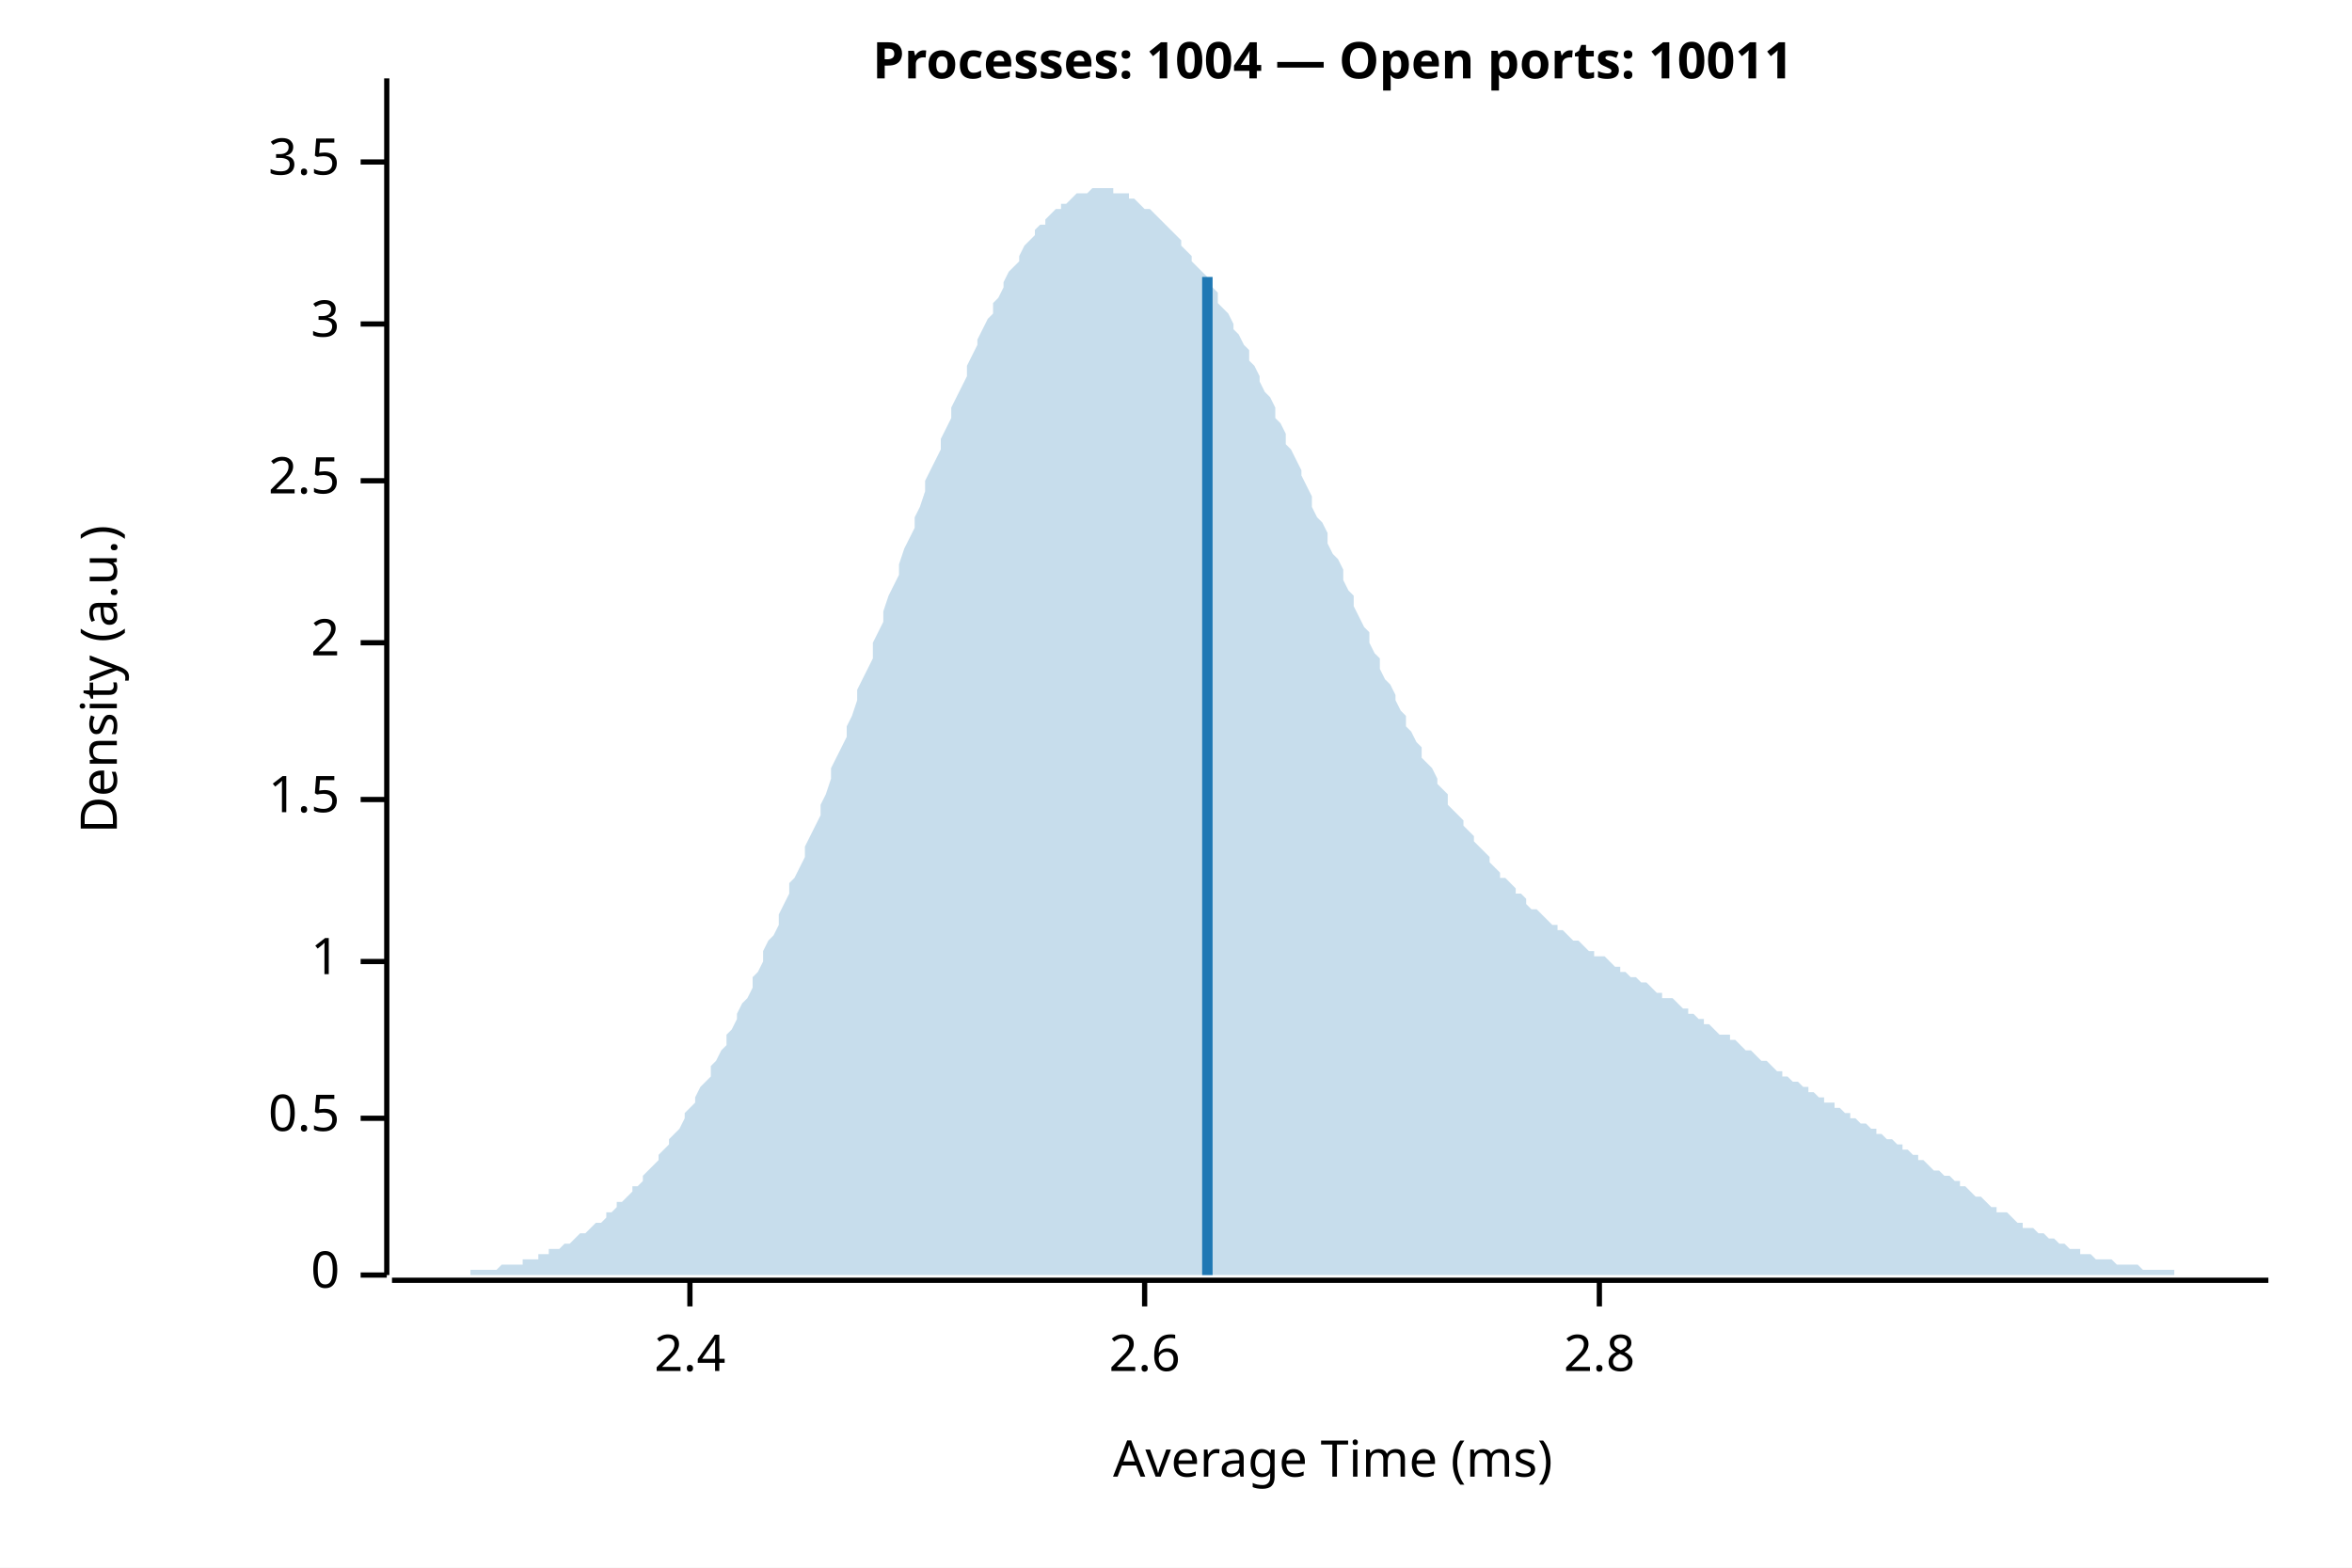
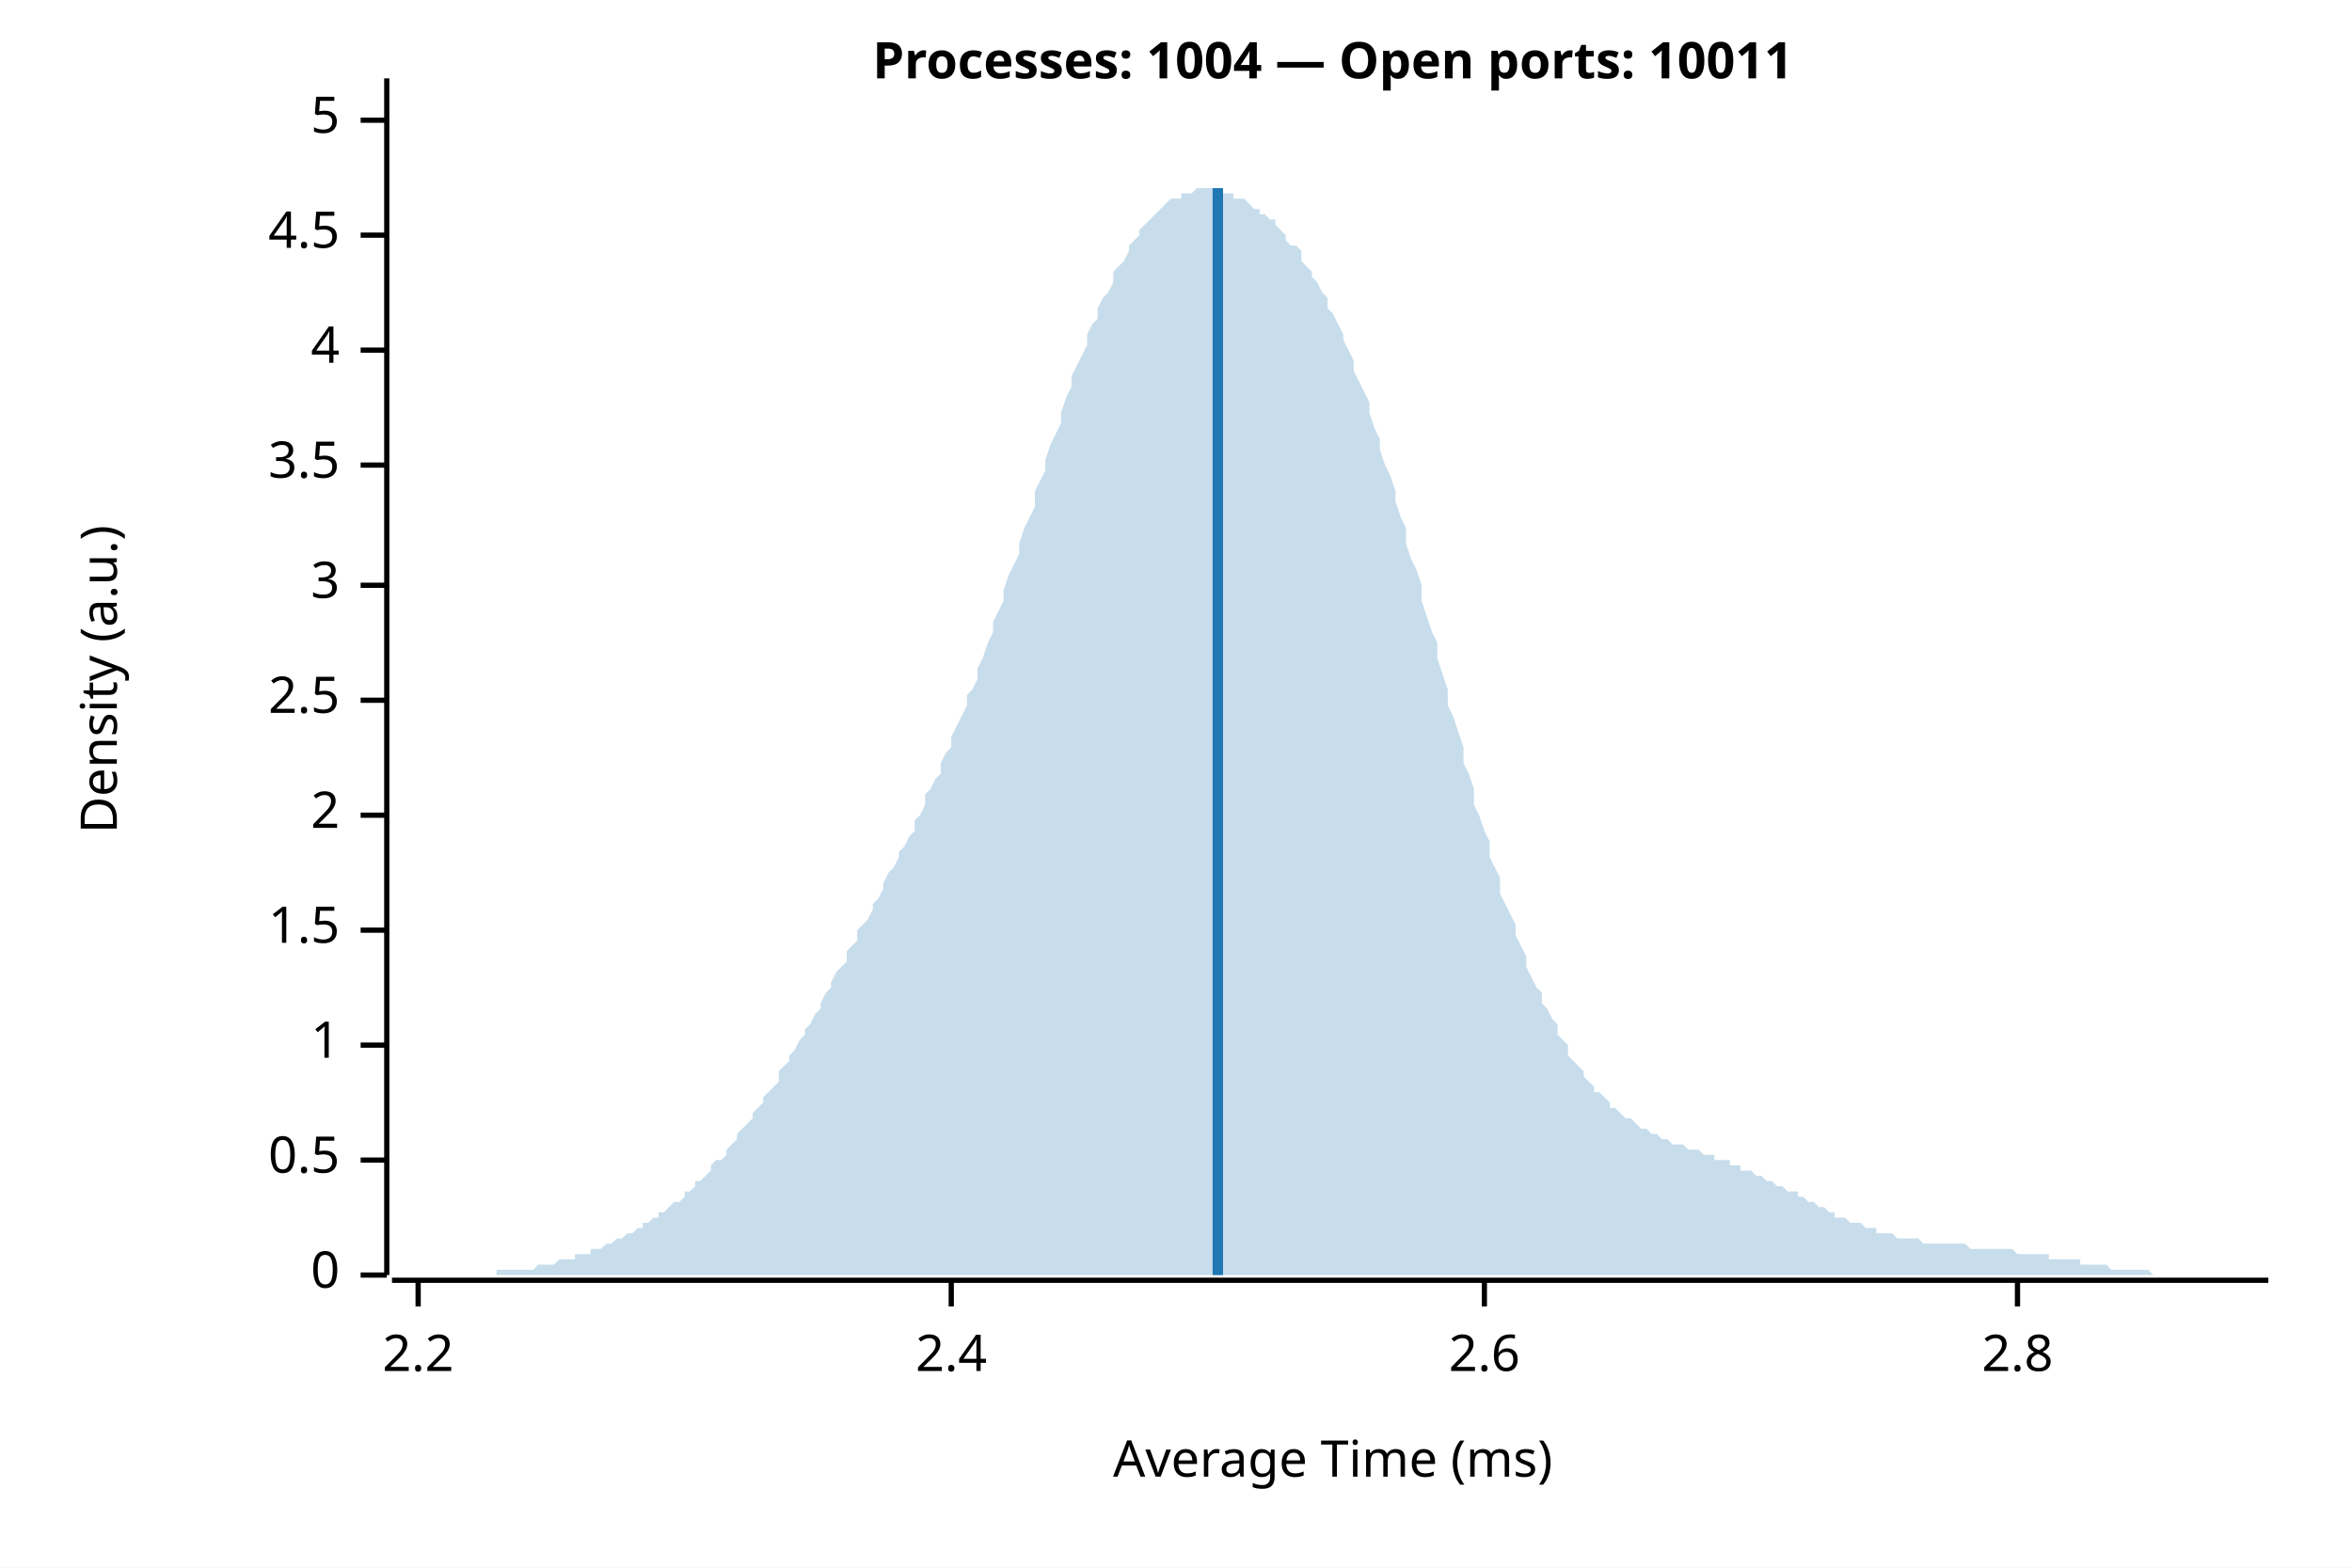
<svg xmlns="http://www.w3.org/2000/svg" width="450" height="300" viewBox="0 0 450 300">
  <rect width="100%" height="100%" fill="white" />
  <text x="255" y="15" font-weight="bold" text-anchor="middle" font-family="sans-serif" font-size="9.677" opacity="1" fill="#000000">Processes: 1004 — Open ports: 10011</text>
  <text x="15" y="130" dy="0.76em" text-anchor="middle" font-family="sans-serif" font-size="9.677" opacity="1" fill="#000000" transform="rotate(270, 15, 130)">
Density (a.u.)
</text>
  <text x="255" y="285" dy="-0.5ex" text-anchor="middle" font-family="sans-serif" font-size="9.677" opacity="1" fill="#000000">
Average Time (ms)
</text>
  <polyline fill="none" opacity="1" stroke="#000000" stroke-width="1" points="74,15 74,244 " />
  <text x="65" y="244" dy="0.5ex" text-anchor="end" font-family="sans-serif" font-size="9.677" opacity="1" fill="#000000">
0
</text>
  <polyline fill="none" opacity="1" stroke="#000000" stroke-width="1" points="69,244 74,244 " />
-   <text x="65" y="214" dy="0.5ex" text-anchor="end" font-family="sans-serif" font-size="9.677" opacity="1" fill="#000000">
+   <text x="65" y="222" dy="0.5ex" text-anchor="end" font-family="sans-serif" font-size="9.677" opacity="1" fill="#000000">
0.5
</text>
-   <polyline fill="none" opacity="1" stroke="#000000" stroke-width="1" points="69,214 74,214 " />
-   <text x="65" y="184" dy="0.5ex" text-anchor="end" font-family="sans-serif" font-size="9.677" opacity="1" fill="#000000">
+   <polyline fill="none" opacity="1" stroke="#000000" stroke-width="1" points="69,222 74,222 " />
+   <text x="65" y="200" dy="0.5ex" text-anchor="end" font-family="sans-serif" font-size="9.677" opacity="1" fill="#000000">
1
</text>
-   <polyline fill="none" opacity="1" stroke="#000000" stroke-width="1" points="69,184 74,184 " />
-   <text x="65" y="153" dy="0.5ex" text-anchor="end" font-family="sans-serif" font-size="9.677" opacity="1" fill="#000000">
+   <polyline fill="none" opacity="1" stroke="#000000" stroke-width="1" points="69,200 74,200 " />
+   <text x="65" y="178" dy="0.5ex" text-anchor="end" font-family="sans-serif" font-size="9.677" opacity="1" fill="#000000">
1.5
</text>
-   <polyline fill="none" opacity="1" stroke="#000000" stroke-width="1" points="69,153 74,153 " />
-   <text x="65" y="123" dy="0.5ex" text-anchor="end" font-family="sans-serif" font-size="9.677" opacity="1" fill="#000000">
+   <polyline fill="none" opacity="1" stroke="#000000" stroke-width="1" points="69,178 74,178 " />
+   <text x="65" y="156" dy="0.5ex" text-anchor="end" font-family="sans-serif" font-size="9.677" opacity="1" fill="#000000">
2
</text>
-   <polyline fill="none" opacity="1" stroke="#000000" stroke-width="1" points="69,123 74,123 " />
-   <text x="65" y="92" dy="0.5ex" text-anchor="end" font-family="sans-serif" font-size="9.677" opacity="1" fill="#000000">
+   <polyline fill="none" opacity="1" stroke="#000000" stroke-width="1" points="69,156 74,156 " />
+   <text x="65" y="134" dy="0.5ex" text-anchor="end" font-family="sans-serif" font-size="9.677" opacity="1" fill="#000000">
2.5
</text>
-   <polyline fill="none" opacity="1" stroke="#000000" stroke-width="1" points="69,92 74,92 " />
-   <text x="65" y="62" dy="0.5ex" text-anchor="end" font-family="sans-serif" font-size="9.677" opacity="1" fill="#000000">
+   <polyline fill="none" opacity="1" stroke="#000000" stroke-width="1" points="69,134 74,134 " />
+   <text x="65" y="112" dy="0.5ex" text-anchor="end" font-family="sans-serif" font-size="9.677" opacity="1" fill="#000000">
3
</text>
-   <polyline fill="none" opacity="1" stroke="#000000" stroke-width="1" points="69,62 74,62 " />
-   <text x="65" y="31" dy="0.5ex" text-anchor="end" font-family="sans-serif" font-size="9.677" opacity="1" fill="#000000">
+   <polyline fill="none" opacity="1" stroke="#000000" stroke-width="1" points="69,112 74,112 " />
+   <text x="65" y="89" dy="0.5ex" text-anchor="end" font-family="sans-serif" font-size="9.677" opacity="1" fill="#000000">
3.5
</text>
-   <polyline fill="none" opacity="1" stroke="#000000" stroke-width="1" points="69,31 74,31 " />
+   <polyline fill="none" opacity="1" stroke="#000000" stroke-width="1" points="69,89 74,89 " />
+   <text x="65" y="67" dy="0.5ex" text-anchor="end" font-family="sans-serif" font-size="9.677" opacity="1" fill="#000000">
+ 4
+ </text>
+   <polyline fill="none" opacity="1" stroke="#000000" stroke-width="1" points="69,67 74,67 " />
+   <text x="65" y="45" dy="0.5ex" text-anchor="end" font-family="sans-serif" font-size="9.677" opacity="1" fill="#000000">
+ 4.5
+ </text>
+   <polyline fill="none" opacity="1" stroke="#000000" stroke-width="1" points="69,45 74,45 " />
+   <text x="65" y="23" dy="0.5ex" text-anchor="end" font-family="sans-serif" font-size="9.677" opacity="1" fill="#000000">
+ 5
+ </text>
+   <polyline fill="none" opacity="1" stroke="#000000" stroke-width="1" points="69,23 74,23 " />
  <polyline fill="none" opacity="1" stroke="#000000" stroke-width="1" points="75,245 434,245 " />
-   <text x="132" y="255" dy="0.76em" text-anchor="middle" font-family="sans-serif" font-size="9.677" opacity="1" fill="#000000">
+   <text x="80" y="255" dy="0.76em" text-anchor="middle" font-family="sans-serif" font-size="9.677" opacity="1" fill="#000000">
+ 2.2
+ </text>
+   <polyline fill="none" opacity="1" stroke="#000000" stroke-width="1" points="80,245 80,250 " />
+   <text x="182" y="255" dy="0.76em" text-anchor="middle" font-family="sans-serif" font-size="9.677" opacity="1" fill="#000000">
2.4
</text>
-   <polyline fill="none" opacity="1" stroke="#000000" stroke-width="1" points="132,245 132,250 " />
-   <text x="219" y="255" dy="0.76em" text-anchor="middle" font-family="sans-serif" font-size="9.677" opacity="1" fill="#000000">
+   <polyline fill="none" opacity="1" stroke="#000000" stroke-width="1" points="182,245 182,250 " />
+   <text x="284" y="255" dy="0.76em" text-anchor="middle" font-family="sans-serif" font-size="9.677" opacity="1" fill="#000000">
2.6
</text>
-   <polyline fill="none" opacity="1" stroke="#000000" stroke-width="1" points="219,245 219,250 " />
-   <text x="306" y="255" dy="0.76em" text-anchor="middle" font-family="sans-serif" font-size="9.677" opacity="1" fill="#000000">
+   <polyline fill="none" opacity="1" stroke="#000000" stroke-width="1" points="284,245 284,250 " />
+   <text x="386" y="255" dy="0.76em" text-anchor="middle" font-family="sans-serif" font-size="9.677" opacity="1" fill="#000000">
2.8
</text>
-   <polyline fill="none" opacity="1" stroke="#000000" stroke-width="1" points="306,245 306,250 " />
-   <polygon opacity="0.25" fill="#1F78B4" points="75,244 75,244 76,244 77,244 77,244 78,244 79,244 80,244 80,244 81,244 82,244 82,244 83,244 84,244 85,244 85,244 86,244 87,244 87,244 88,244 89,244 90,244 90,243 91,243 92,243 92,243 93,243 94,243 95,243 95,243 96,242 97,242 98,242 98,242 99,242 100,242 100,241 101,241 102,241 103,241 103,240 104,240 105,240 105,239 106,239 107,239 108,238 108,238 109,238 110,237 110,237 111,236 112,236 113,235 113,235 114,234 115,234 116,233 116,232 117,232 118,231 118,230 119,230 120,229 121,228 121,227 122,227 123,226 123,225 124,224 125,223 126,222 126,221 127,220 128,219 128,218 129,217 130,216 131,214 131,213 132,212 133,211 133,210 134,208 135,207 136,206 136,204 137,203 138,201 139,200 139,198 140,197 141,195 141,194 142,192 143,191 144,189 144,187 145,186 146,184 146,182 147,180 148,179 149,177 149,175 150,173 151,171 151,169 152,168 153,166 154,164 154,162 155,160 156,158 157,156 157,154 158,152 159,149 159,147 160,145 161,143 162,141 162,139 163,137 164,134 164,132 165,130 166,128 167,126 167,123 168,121 169,119 169,117 170,114 171,112 172,110 172,108 173,105 174,103 175,101 175,99 176,97 177,94 177,92 178,90 179,88 180,86 180,84 181,82 182,80 182,78 183,76 184,74 185,72 185,70 186,68 187,66 187,65 188,63 189,61 190,60 190,58 191,57 192,55 192,54 193,52 194,51 195,50 195,49 196,47 197,46 198,45 198,44 199,43 200,43 200,42 201,41 202,40 203,40 203,39 204,39 205,38 205,38 206,37 207,37 208,37 208,37 209,36 210,36 210,36 211,36 212,36 213,36 213,37 214,37 215,37 216,37 216,38 217,38 218,39 218,39 219,40 220,40 221,41 221,41 222,42 223,43 223,43 224,44 225,45 226,46 226,47 227,48 228,49 228,50 229,51 230,52 231,53 231,54 232,55 233,56 233,58 234,59 235,60 236,62 236,63 237,64 238,66 239,67 239,69 240,70 241,72 241,73 242,75 243,76 244,78 244,80 245,81 246,83 246,85 247,86 248,88 249,90 249,91 250,93 251,95 251,97 252,99 253,100 254,102 254,104 255,106 256,107 257,109 257,111 258,113 259,114 259,116 260,118 261,120 262,121 262,123 263,125 264,126 264,128 265,130 266,131 267,133 267,134 268,136 269,137 269,139 270,140 271,142 272,143 272,145 273,146 274,147 275,149 275,150 276,151 277,152 277,154 278,155 279,156 280,157 280,158 281,159 282,160 282,161 283,162 284,163 285,164 285,165 286,166 287,167 287,168 288,168 289,169 290,170 290,171 291,171 292,172 292,173 293,174 294,174 295,175 295,175 296,176 297,177 298,177 298,178 299,178 300,179 300,179 301,180 302,180 303,181 303,181 304,182 305,182 305,183 306,183 307,183 308,184 308,184 309,185 310,185 310,186 311,186 312,187 313,187 313,187 314,188 315,188 316,189 316,189 317,190 318,190 318,191 319,191 320,191 321,192 321,192 322,193 323,193 323,194 324,194 325,195 326,195 326,196 327,196 328,197 328,197 329,198 330,198 331,198 331,199 332,199 333,200 333,200 334,201 335,201 336,202 336,202 337,203 338,203 339,204 339,204 340,205 341,205 341,206 342,206 343,207 344,207 344,207 345,208 346,208 346,209 347,209 348,210 349,210 349,211 350,211 351,211 351,212 352,212 353,213 354,213 354,214 355,214 356,215 357,215 357,215 358,216 359,216 359,217 360,217 361,218 362,218 362,218 363,219 364,219 364,220 365,220 366,221 367,221 367,222 368,222 369,223 369,223 370,224 371,224 372,225 372,225 373,225 374,226 375,226 375,227 376,227 377,228 377,228 378,229 379,229 380,230 380,230 381,231 382,231 382,232 383,232 384,232 385,233 385,233 386,234 387,234 387,235 388,235 389,235 390,236 390,236 391,236 392,237 392,237 393,237 394,238 395,238 395,238 396,239 397,239 398,239 398,240 399,240 400,240 400,240 401,241 402,241 403,241 403,241 404,241 405,242 405,242 406,242 407,242 408,242 408,242 409,242 410,243 410,243 411,243 412,243 413,243 413,243 414,243 415,243 416,243 416,244 417,244 418,244 418,244 419,244 420,244 421,244 421,244 422,244 423,244 423,244 424,244 425,244 426,244 426,244 427,244 428,244 428,244 429,244 430,244 431,244 431,244 432,244 433,244 434,244 434,244 75,244 " />
-   <polyline fill="none" opacity="1" stroke="#1F78B4" stroke-width="2" points="231,244 231,53 " />
+   <polyline fill="none" opacity="1" stroke="#000000" stroke-width="1" points="386,245 386,250 " />
+   <polygon opacity="0.25" fill="#1F78B4" points="75,244 75,244 76,244 77,244 77,244 78,244 79,244 80,244 80,244 81,244 82,244 82,244 83,244 84,244 85,244 85,244 86,244 87,244 87,244 88,244 89,244 90,244 90,244 91,244 92,244 92,244 93,244 94,244 95,244 95,243 96,243 97,243 98,243 98,243 99,243 100,243 100,243 101,243 102,243 103,242 103,242 104,242 105,242 105,242 106,242 107,241 108,241 108,241 109,241 110,241 110,240 111,240 112,240 113,240 113,239 114,239 115,239 116,238 116,238 117,238 118,237 118,237 119,237 120,236 121,236 121,236 122,235 123,235 123,234 124,234 125,233 126,233 126,232 127,232 128,231 128,231 129,230 130,230 131,229 131,228 132,228 133,227 133,226 134,226 135,225 136,224 136,223 137,222 138,222 139,221 139,220 140,219 141,218 141,217 142,216 143,215 144,214 144,213 145,212 146,211 146,210 147,209 148,208 149,207 149,205 150,204 151,203 151,202 152,201 153,199 154,198 154,197 155,196 156,194 157,193 157,192 158,190 159,189 159,188 160,186 161,185 162,184 162,182 163,181 164,180 164,178 165,177 166,176 167,174 167,173 168,172 169,170 169,169 170,167 171,166 172,164 172,163 173,162 174,160 175,159 175,157 176,156 177,154 177,152 178,151 179,149 180,148 180,146 181,144 182,143 182,141 183,139 184,137 185,135 185,133 186,132 187,130 187,128 188,126 189,123 190,121 190,119 191,117 192,115 192,113 193,110 194,108 195,106 195,104 196,101 197,99 198,97 198,94 199,92 200,90 200,88 201,85 202,83 203,81 203,79 204,76 205,74 205,72 206,70 207,68 208,66 208,64 209,62 210,61 210,59 211,57 212,56 213,54 213,52 214,51 215,50 216,48 216,47 217,46 218,45 218,44 219,43 220,42 221,41 221,41 222,40 223,39 223,39 224,38 225,38 226,38 226,37 227,37 228,37 228,37 229,36 230,36 231,36 231,36 232,36 233,36 233,37 234,37 235,37 236,37 236,38 237,38 238,38 239,39 239,39 240,40 241,40 241,41 242,41 243,42 244,42 244,43 245,44 246,45 246,46 247,47 248,47 249,48 249,50 250,51 251,52 251,53 252,54 253,56 254,57 254,59 255,60 256,62 257,64 257,65 258,67 259,69 259,71 260,73 261,75 262,77 262,79 263,82 264,84 264,86 265,89 266,91 267,94 267,96 268,99 269,101 269,104 270,107 271,109 272,112 272,115 273,118 274,121 275,123 275,126 276,129 277,132 277,135 278,137 279,140 280,143 280,146 281,148 282,151 282,154 283,156 284,159 285,161 285,164 286,166 287,168 287,171 288,173 289,175 290,177 290,179 291,181 292,183 292,185 293,187 294,189 295,190 295,192 296,193 297,195 298,196 298,198 299,199 300,200 300,202 301,203 302,204 303,205 303,206 304,207 305,208 305,209 306,209 307,210 308,211 308,212 309,212 310,213 310,213 311,214 312,214 313,215 313,215 314,216 315,216 316,217 316,217 317,217 318,218 318,218 319,218 320,219 321,219 321,219 322,219 323,220 323,220 324,220 325,220 326,221 326,221 327,221 328,221 328,222 329,222 330,222 331,222 331,223 332,223 333,223 333,224 334,224 335,224 336,225 336,225 337,225 338,226 339,226 339,226 340,227 341,227 341,227 342,228 343,228 344,228 344,229 345,229 346,230 346,230 347,230 348,231 349,231 349,231 350,232 351,232 351,233 352,233 353,233 354,234 354,234 355,234 356,234 357,235 357,235 358,235 359,235 359,236 360,236 361,236 362,236 362,236 363,237 364,237 364,237 365,237 366,237 367,237 367,237 368,238 369,238 369,238 370,238 371,238 372,238 372,238 373,238 374,238 375,238 375,238 376,238 377,239 377,239 378,239 379,239 380,239 380,239 381,239 382,239 382,239 383,239 384,239 385,239 385,239 386,240 387,240 387,240 388,240 389,240 390,240 390,240 391,240 392,240 392,241 393,241 394,241 395,241 395,241 396,241 397,241 398,241 398,242 399,242 400,242 400,242 401,242 402,242 403,242 403,242 404,243 405,243 405,243 406,243 407,243 408,243 408,243 409,243 410,243 410,243 411,243 412,244 413,244 413,244 414,244 415,244 416,244 416,244 417,244 418,244 418,244 419,244 420,244 421,244 421,244 422,244 423,244 423,244 424,244 425,244 426,244 426,244 427,244 428,244 428,244 429,244 430,244 431,244 431,244 432,244 433,244 434,244 434,244 75,244 " />
+   <polyline fill="none" opacity="1" stroke="#1F78B4" stroke-width="2" points="233,244 233,36 " />
</svg>
